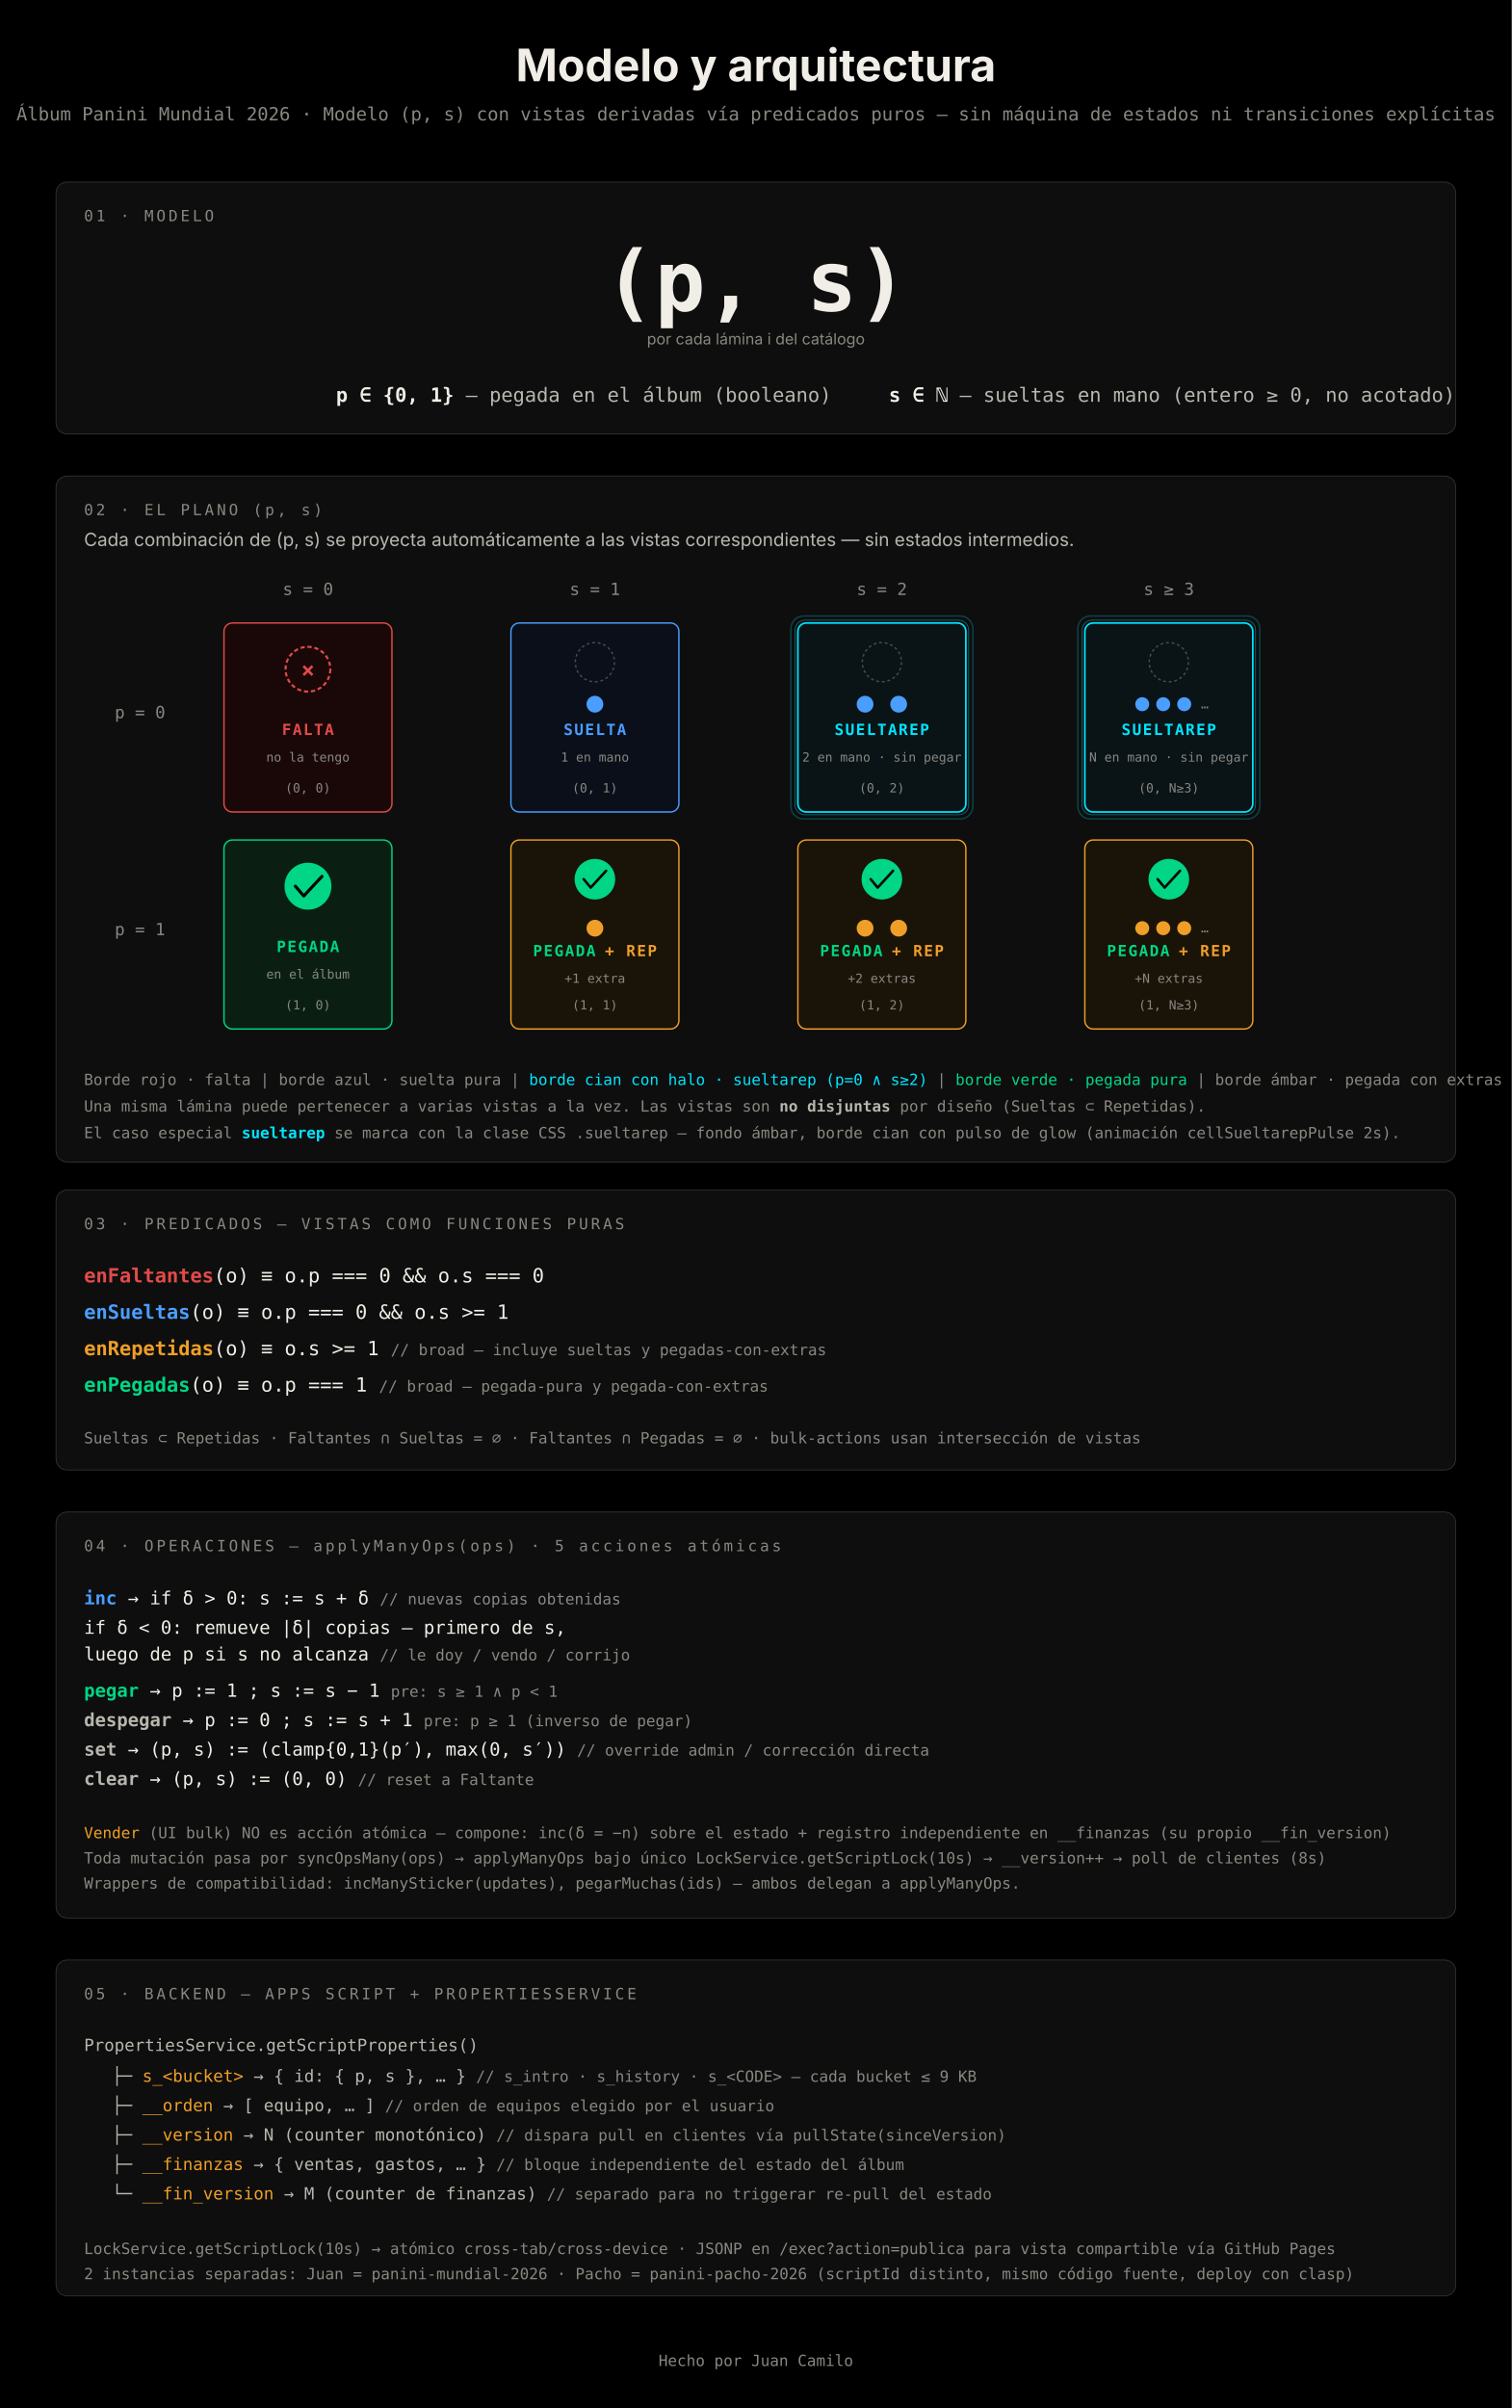
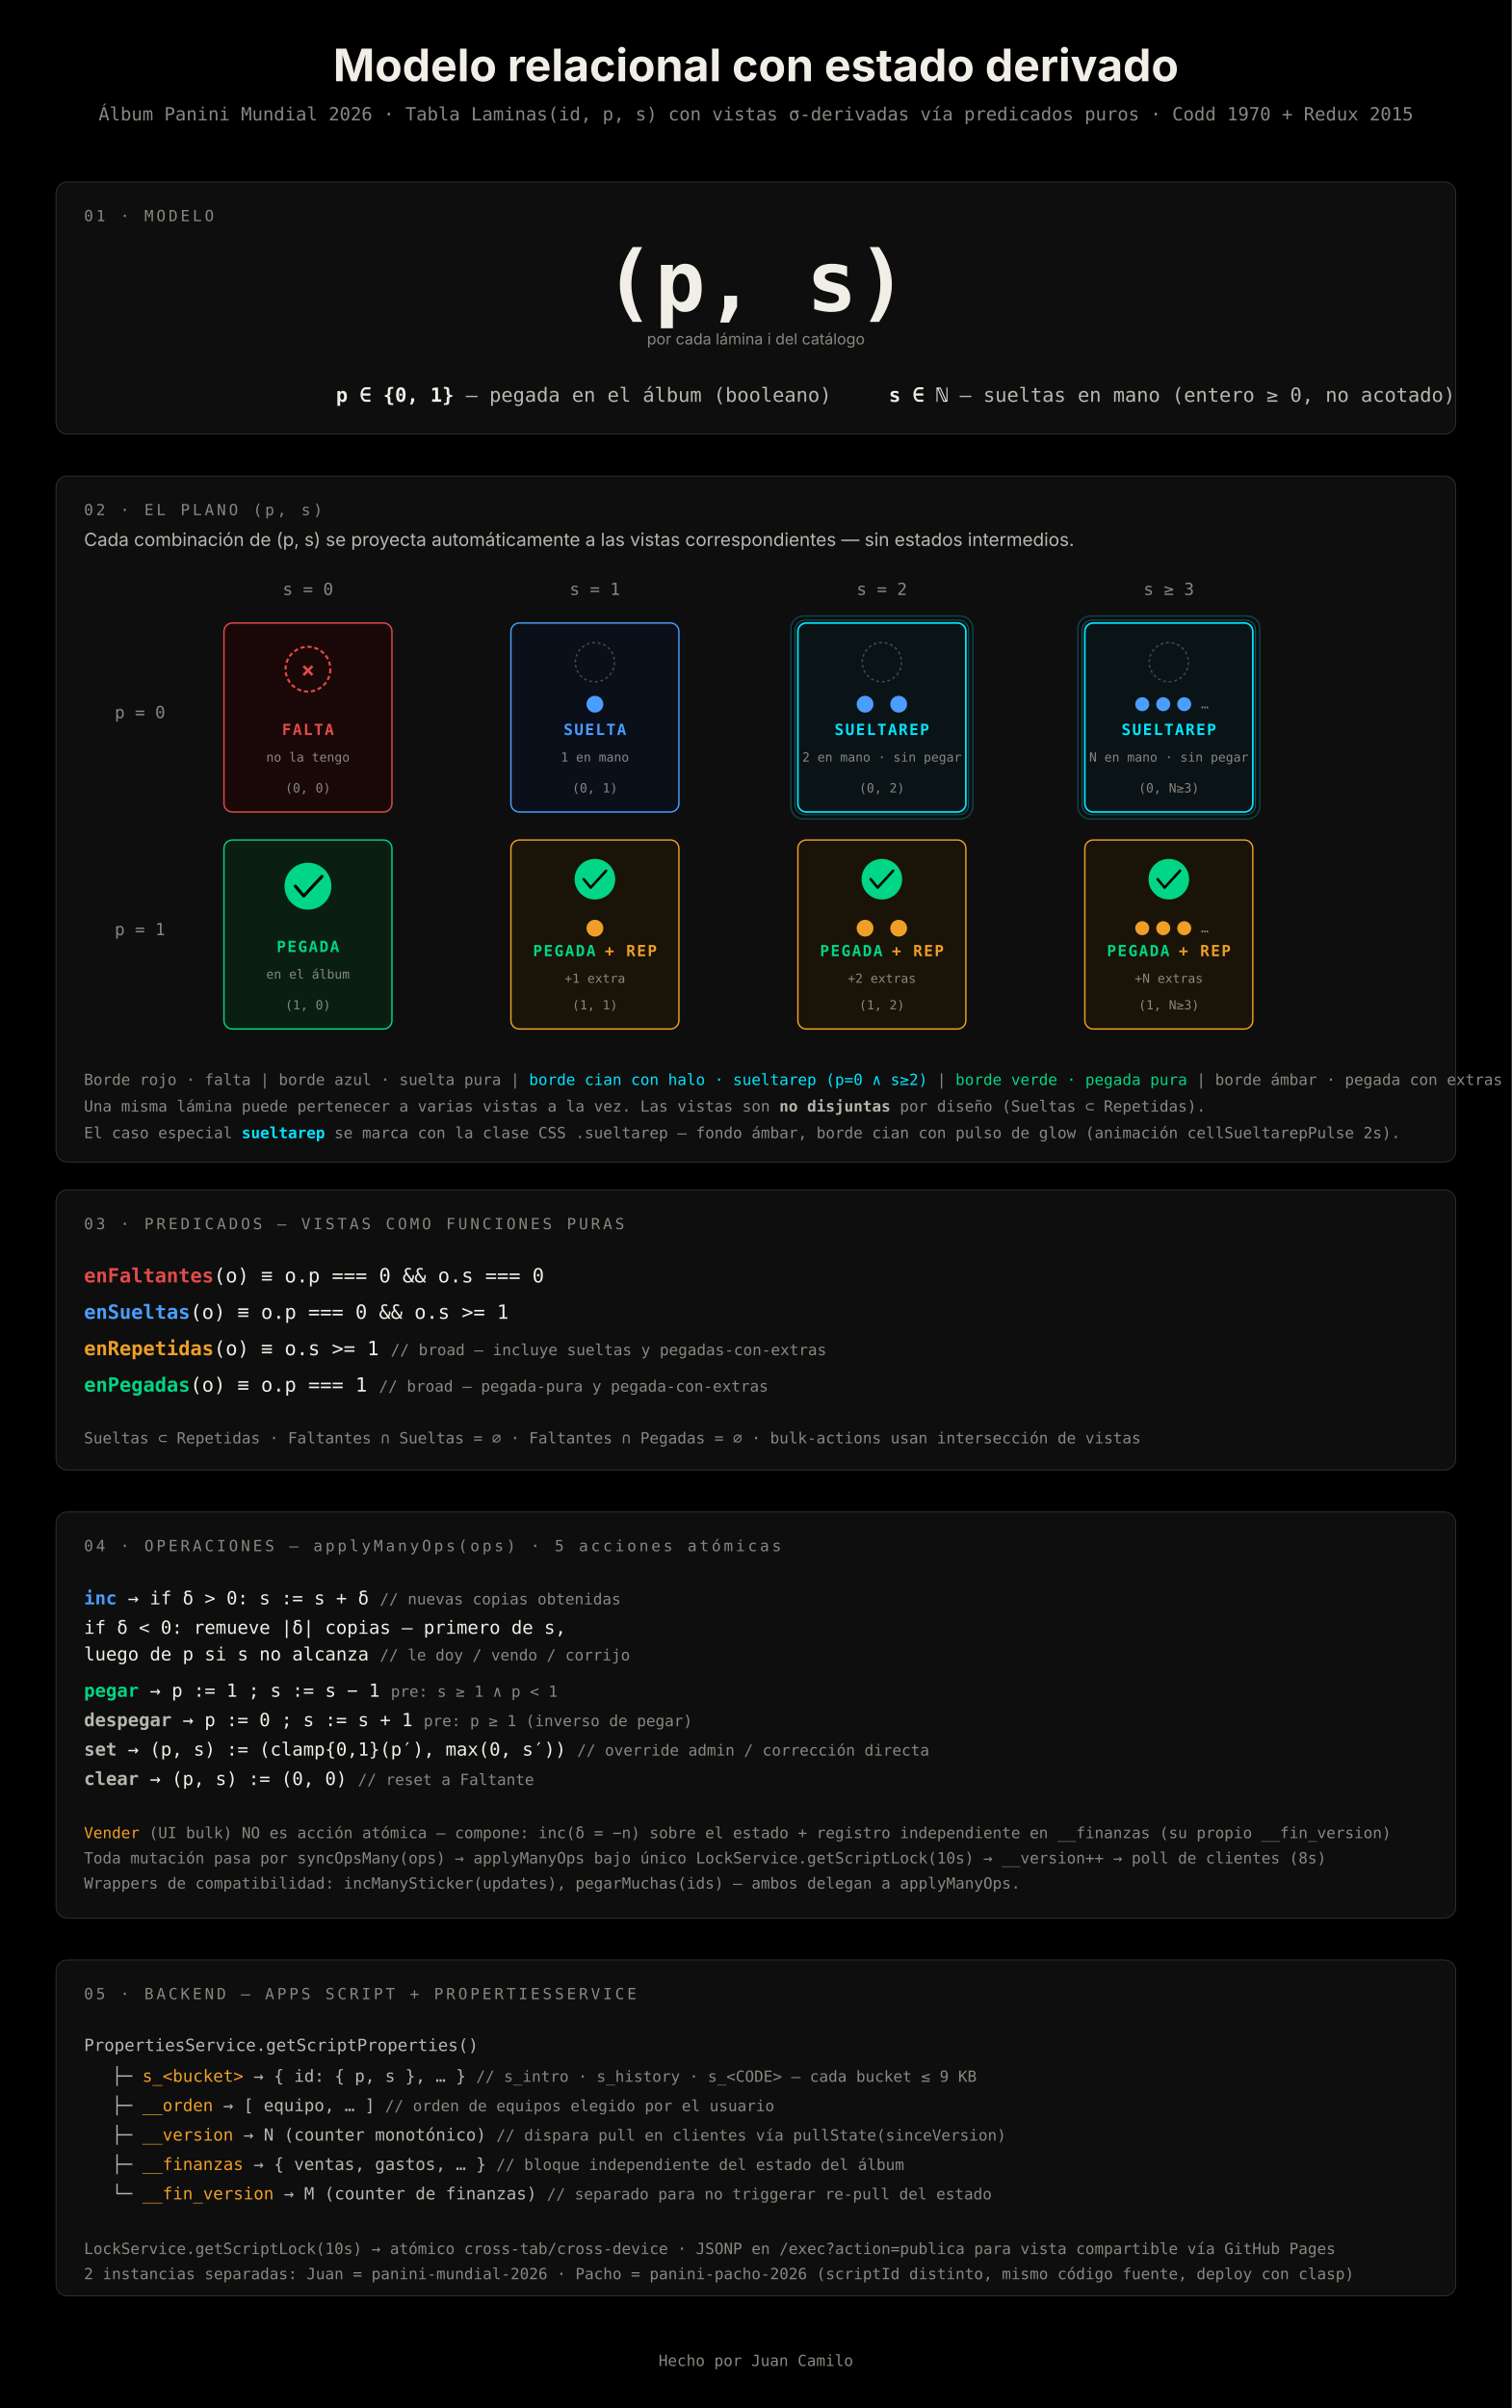
<svg xmlns="http://www.w3.org/2000/svg" viewBox="0 0 1080 1720" width="1080" height="1720" font-family="-apple-system, BlinkMacSystemFont, 'Inter', sans-serif">
  <defs>
    <style>
      .bg { fill: #000; }
      .panel { fill: #0e0e0e; stroke: #3a3a37; stroke-width: 0.5; }
      .text { fill: #f0eee6; }
      .text-2 { fill: #b8b6ae; }
      .text-3 { fill: #888780; }
      .mono { font-family: 'JetBrains Mono', 'Menlo', monospace; }
      .red { fill: #E24B4A; }
      .blue { fill: #4A9EFF; }
      .cyan { fill: #00E5FF; }
      .amber { fill: #EF9F27; }
      .green { fill: #00D685; }
    </style>
  </defs>
  <rect class="bg" width="1080" height="1720" />
-   <text x="540" y="58" text-anchor="middle" class="text" font-size="32" font-weight="700">Modelo y arquitectura</text>
-   <text x="540" y="86" text-anchor="middle" class="text-3 mono" font-size="13">Álbum Panini Mundial 2026  ·  Modelo (p, s) con vistas derivadas vía predicados puros — sin máquina de estados ni transiciones explícitas</text>
+   <text x="540" y="58" text-anchor="middle" class="text" font-size="32" font-weight="700">Modelo relacional con estado derivado</text>
+   <text x="540" y="86" text-anchor="middle" class="text-3 mono" font-size="13">Álbum Panini Mundial 2026  ·  Tabla Laminas(id, p, s) con vistas σ-derivadas vía predicados puros  ·  Codd 1970 + Redux 2015</text>
  <rect class="panel" x="40" y="130" width="1000" height="180" rx="8" />
  <text x="60" y="158" class="text-3 mono" font-size="11" letter-spacing="2">01  ·  MODELO</text>
  <text x="540" y="222" text-anchor="middle" class="text mono" font-size="60" font-weight="700">(p, s)</text>
  <text x="540" y="246" text-anchor="middle" class="text-3" font-size="11">por cada lámina i del catálogo</text>
  <text x="240" y="287" class="mono" font-size="14">
    <tspan class="text" font-weight="700">p ∈ {0, 1}</tspan>
    <tspan class="text-2">— pegada en el álbum (booleano)</tspan>
  </text>
  <text x="635" y="287" class="mono" font-size="14">
    <tspan class="text" font-weight="700">s ∈ ℕ</tspan>
    <tspan class="text-2">— sueltas en mano (entero ≥ 0, no acotado)</tspan>
  </text>
  <rect class="panel" x="40" y="340" width="1000" height="490" rx="8" />
  <text x="60" y="368" class="text-3 mono" font-size="11" letter-spacing="2">02  ·  EL PLANO (p, s)</text>
  <text x="60" y="390" class="text-2" font-size="13">Cada combinación de (p, s) se proyecta automáticamente a las vistas correspondientes — sin estados intermedios.</text>
  <text x="220" y="425" text-anchor="middle" class="text-3 mono" font-size="12">s = 0</text>
  <text x="425" y="425" text-anchor="middle" class="text-3 mono" font-size="12">s = 1</text>
  <text x="630" y="425" text-anchor="middle" class="text-3 mono" font-size="12">s = 2</text>
  <text x="835" y="425" text-anchor="middle" class="text-3 mono" font-size="12">s ≥ 3</text>
  <text x="100" y="513" text-anchor="middle" class="text-3 mono" font-size="12">p = 0</text>
  <text x="100" y="668" text-anchor="middle" class="text-3 mono" font-size="12">p = 1</text>
  <rect x="160" y="445" width="120" height="135" rx="6" fill="#1a0808" stroke="#E24B4A" stroke-width="1" />
  <circle cx="220" cy="478" r="16" fill="none" stroke="#E24B4A" stroke-width="1.5" stroke-dasharray="3,2" />
  <text x="220" y="484" text-anchor="middle" class="red mono" font-size="16" font-weight="700">×</text>
  <text x="220" y="525" text-anchor="middle" class="red mono" font-size="11" font-weight="700" letter-spacing="1">FALTA</text>
  <text x="220" y="544" text-anchor="middle" class="text-3 mono" font-size="9">no la tengo</text>
  <text x="220" y="566" text-anchor="middle" class="text-3 mono" font-size="9">(0, 0)</text>
  <rect x="365" y="445" width="120" height="135" rx="6" fill="#0a0f1a" stroke="#4A9EFF" stroke-width="1" />
  <circle cx="425" cy="473" r="14" fill="none" stroke="#888780" stroke-width="1" stroke-dasharray="2,2" opacity="0.5" />
  <circle cx="425" cy="503" r="6" fill="#4A9EFF" />
  <text x="425" y="525" text-anchor="middle" class="blue mono" font-size="11" font-weight="700" letter-spacing="1">SUELTA</text>
  <text x="425" y="544" text-anchor="middle" class="text-3 mono" font-size="9">1 en mano</text>
  <text x="425" y="566" text-anchor="middle" class="text-3 mono" font-size="9">(0, 1)</text>
  <rect x="565" y="440" width="130" height="145" rx="9" fill="none" stroke="#00E5FF" stroke-width="1" opacity="0.25" />
  <rect x="568" y="443" width="124" height="139" rx="7" fill="none" stroke="#00E5FF" stroke-width="0.5" opacity="0.5" />
  <rect x="570" y="445" width="120" height="135" rx="6" fill="#0a1316" stroke="#00E5FF" stroke-width="1.2" />
  <circle cx="630" cy="473" r="14" fill="none" stroke="#888780" stroke-width="1" stroke-dasharray="2,2" opacity="0.5" />
  <circle cx="618" cy="503" r="6" fill="#4A9EFF" />
  <circle cx="642" cy="503" r="6" fill="#4A9EFF" />
  <text x="630" y="525" text-anchor="middle" class="cyan mono" font-size="11" font-weight="700" letter-spacing="1">SUELTAREP</text>
  <text x="630" y="544" text-anchor="middle" class="text-3 mono" font-size="9">2 en mano · sin pegar</text>
  <text x="630" y="566" text-anchor="middle" class="text-3 mono" font-size="9">(0, 2)</text>
  <rect x="770" y="440" width="130" height="145" rx="9" fill="none" stroke="#00E5FF" stroke-width="1" opacity="0.25" />
  <rect x="773" y="443" width="124" height="139" rx="7" fill="none" stroke="#00E5FF" stroke-width="0.5" opacity="0.5" />
  <rect x="775" y="445" width="120" height="135" rx="6" fill="#0a1316" stroke="#00E5FF" stroke-width="1.2" />
  <circle cx="835" cy="473" r="14" fill="none" stroke="#888780" stroke-width="1" stroke-dasharray="2,2" opacity="0.5" />
  <circle cx="816" cy="503" r="5" fill="#4A9EFF" />
  <circle cx="831" cy="503" r="5" fill="#4A9EFF" />
  <circle cx="846" cy="503" r="5" fill="#4A9EFF" />
  <text x="858" y="506" class="text-3 mono" font-size="9">…</text>
  <text x="835" y="525" text-anchor="middle" class="cyan mono" font-size="11" font-weight="700" letter-spacing="1">SUELTAREP</text>
  <text x="835" y="544" text-anchor="middle" class="text-3 mono" font-size="9">N en mano · sin pegar</text>
  <text x="835" y="566" text-anchor="middle" class="text-3 mono" font-size="9">(0, N≥3)</text>
  <rect x="160" y="600" width="120" height="135" rx="6" fill="#0a1f12" stroke="#00D685" stroke-width="1" />
  <circle cx="220" cy="633" r="16" fill="#00D685" stroke="#00D685" stroke-width="1.5" />
  <path d="M 211 633 L 217 640 L 230 626" stroke="#000" stroke-width="2.2" fill="none" stroke-linecap="round" stroke-linejoin="round" />
  <text x="220" y="680" text-anchor="middle" class="green mono" font-size="11" font-weight="700" letter-spacing="1">PEGADA</text>
  <text x="220" y="699" text-anchor="middle" class="text-3 mono" font-size="9">en el álbum</text>
  <text x="220" y="721" text-anchor="middle" class="text-3 mono" font-size="9">(1, 0)</text>
  <rect x="365" y="600" width="120" height="135" rx="6" fill="#1a1308" stroke="#EF9F27" stroke-width="1" />
  <circle cx="425" cy="628" r="14" fill="#00D685" stroke="#00D685" stroke-width="1" />
  <path d="M 417 628 L 422 634 L 433 622" stroke="#000" stroke-width="1.8" fill="none" stroke-linecap="round" stroke-linejoin="round" />
  <circle cx="425" cy="663" r="6" fill="#EF9F27" />
  <text x="425" y="683" text-anchor="middle" class="mono" font-size="11" font-weight="700" letter-spacing="1">
    <tspan fill="#00D685">PEGADA</tspan>
    <tspan fill="#EF9F27">+ REP</tspan>
  </text>
  <text x="425" y="702" text-anchor="middle" class="text-3 mono" font-size="9">+1 extra</text>
  <text x="425" y="721" text-anchor="middle" class="text-3 mono" font-size="9">(1, 1)</text>
  <rect x="570" y="600" width="120" height="135" rx="6" fill="#1a1308" stroke="#EF9F27" stroke-width="1" />
  <circle cx="630" cy="628" r="14" fill="#00D685" stroke="#00D685" stroke-width="1" />
  <path d="M 622 628 L 627 634 L 638 622" stroke="#000" stroke-width="1.8" fill="none" stroke-linecap="round" stroke-linejoin="round" />
  <circle cx="618" cy="663" r="6" fill="#EF9F27" />
  <circle cx="642" cy="663" r="6" fill="#EF9F27" />
  <text x="630" y="683" text-anchor="middle" class="mono" font-size="11" font-weight="700" letter-spacing="1">
    <tspan fill="#00D685">PEGADA</tspan>
    <tspan fill="#EF9F27">+ REP</tspan>
  </text>
  <text x="630" y="702" text-anchor="middle" class="text-3 mono" font-size="9">+2 extras</text>
  <text x="630" y="721" text-anchor="middle" class="text-3 mono" font-size="9">(1, 2)</text>
  <rect x="775" y="600" width="120" height="135" rx="6" fill="#1a1308" stroke="#EF9F27" stroke-width="1" />
  <circle cx="835" cy="628" r="14" fill="#00D685" stroke="#00D685" stroke-width="1" />
  <path d="M 827 628 L 832 634 L 843 622" stroke="#000" stroke-width="1.8" fill="none" stroke-linecap="round" stroke-linejoin="round" />
  <circle cx="816" cy="663" r="5" fill="#EF9F27" />
  <circle cx="831" cy="663" r="5" fill="#EF9F27" />
  <circle cx="846" cy="663" r="5" fill="#EF9F27" />
  <text x="858" y="666" class="text-3 mono" font-size="9">…</text>
  <text x="835" y="683" text-anchor="middle" class="mono" font-size="11" font-weight="700" letter-spacing="1">
    <tspan fill="#00D685">PEGADA</tspan>
    <tspan fill="#EF9F27">+ REP</tspan>
  </text>
  <text x="835" y="702" text-anchor="middle" class="text-3 mono" font-size="9">+N extras</text>
  <text x="835" y="721" text-anchor="middle" class="text-3 mono" font-size="9">(1, N≥3)</text>
  <text x="60" y="775" class="text-3 mono" font-size="11">Borde rojo · falta   |   borde azul · suelta pura   |   <tspan class="cyan">borde cian con halo · sueltarep (p=0 ∧ s≥2)</tspan>   |   <tspan class="green">borde verde · pegada pura</tspan>   |   borde ámbar · pegada con extras</text>
  <text x="60" y="794" class="text-3 mono" font-size="11">Una misma lámina puede pertenecer a varias vistas a la vez. Las vistas son <tspan class="text-2" font-weight="700">no disjuntas</tspan> por diseño (Sueltas ⊂ Repetidas).</text>
  <text x="60" y="813" class="text-3 mono" font-size="11">El caso especial <tspan class="cyan" font-weight="700">sueltarep</tspan> se marca con la clase CSS .sueltarep — fondo ámbar, borde cian con pulso de glow (animación cellSueltarepPulse 2s).</text>
  <rect class="panel" x="40" y="850" width="1000" height="200" rx="8" />
  <text x="60" y="878" class="text-3 mono" font-size="11" letter-spacing="2">03  ·  PREDICADOS — VISTAS COMO FUNCIONES PURAS</text>
  <text x="60" y="916" class="mono text" font-size="14">
    <tspan class="red" font-weight="700">enFaltantes</tspan>(o)  ≡  o.p === 0  &amp;&amp;  o.s === 0</text>
  <text x="60" y="942" class="mono text" font-size="14">
    <tspan class="blue" font-weight="700">enSueltas</tspan>(o)    ≡  o.p === 0  &amp;&amp;  o.s &gt;= 1</text>
  <text x="60" y="968" class="mono text" font-size="14">
    <tspan class="amber" font-weight="700">enRepetidas</tspan>(o)  ≡  o.s &gt;= 1                   <tspan class="text-3" font-size="11">// broad — incluye sueltas y pegadas-con-extras</tspan>
  </text>
  <text x="60" y="994" class="mono text" font-size="14">
    <tspan class="green" font-weight="700">enPegadas</tspan>(o)    ≡  o.p === 1                   <tspan class="text-3" font-size="11">// broad — pegada-pura y pegada-con-extras</tspan>
  </text>
  <text x="60" y="1031" class="text-3 mono" font-size="11">Sueltas ⊂ Repetidas    ·    Faltantes ∩ Sueltas = ∅    ·    Faltantes ∩ Pegadas = ∅    ·    bulk-actions usan intersección de vistas</text>
  <rect class="panel" x="40" y="1080" width="1000" height="290" rx="8" />
  <text x="60" y="1108" class="text-3 mono" font-size="11" letter-spacing="2">04  ·  OPERACIONES — applyManyOps(ops)  ·  5 acciones atómicas</text>
  <text x="60" y="1146" class="mono text" font-size="13">
    <tspan class="blue" font-weight="700">inc</tspan>       →   if δ &gt; 0:  s := s + δ                                  <tspan class="text-3" font-size="11">// nuevas copias obtenidas</tspan>
  </text>
  <text x="60" y="1167" class="mono text" font-size="13">                if δ &lt; 0:  remueve |δ| copias — primero de s,                </text>
  <text x="60" y="1186" class="mono text" font-size="13">                                                    luego de p si s no alcanza  <tspan class="text-3" font-size="11">// le doy / vendo / corrijo</tspan>
  </text>
  <text x="60" y="1212" class="mono text" font-size="13">
    <tspan class="green" font-weight="700">pegar</tspan>     →   p := 1 ;  s := s − 1                          <tspan class="text-3" font-size="11">pre: s ≥ 1  ∧  p &lt; 1</tspan>
  </text>
  <text x="60" y="1233" class="mono text" font-size="13">
    <tspan class="text-2" font-weight="700">despegar</tspan>  →   p := 0 ;  s := s + 1                          <tspan class="text-3" font-size="11">pre: p ≥ 1   (inverso de pegar)</tspan>
  </text>
  <text x="60" y="1254" class="mono text" font-size="13">
    <tspan class="text-2" font-weight="700">set</tspan>       →   (p, s) := (clamp{0,1}(p′), max(0, s′))         <tspan class="text-3" font-size="11">// override admin / corrección directa</tspan>
  </text>
  <text x="60" y="1275" class="mono text" font-size="13">
    <tspan class="text-2" font-weight="700">clear</tspan>     →   (p, s) := (0, 0)                              <tspan class="text-3" font-size="11">// reset a Faltante</tspan>
  </text>
  <text x="60" y="1313" class="text-3 mono" font-size="11">
    <tspan class="amber">Vender</tspan> (UI bulk) NO es acción atómica — compone:  inc(δ = −n) sobre el estado  +  registro independiente en __finanzas (su propio __fin_version)</text>
  <text x="60" y="1331" class="text-3 mono" font-size="11">Toda mutación pasa por syncOpsMany(ops) → applyManyOps bajo único LockService.getScriptLock(10s) → __version++  →  poll de clientes (8s)</text>
  <text x="60" y="1349" class="text-3 mono" font-size="11">Wrappers de compatibilidad: incManySticker(updates), pegarMuchas(ids) — ambos delegan a applyManyOps.</text>
  <rect class="panel" x="40" y="1400" width="1000" height="240" rx="8" />
  <text x="60" y="1428" class="text-3 mono" font-size="11" letter-spacing="2">05  ·  BACKEND — APPS SCRIPT + PROPERTIESSERVICE</text>
  <text x="60" y="1465" class="mono text-2" font-size="12">PropertiesService.getScriptProperties()</text>
  <text x="80" y="1487" class="mono" font-size="12">
    <tspan class="text-2">├─</tspan>
    <tspan class="amber">s_&lt;bucket&gt;</tspan>
    <tspan class="text-2">→  { id: { p, s }, … }</tspan>
    <tspan class="text-3" font-size="11">// s_intro · s_history · s_&lt;CODE&gt; — cada bucket ≤ 9 KB</tspan>
  </text>
  <text x="80" y="1508" class="mono" font-size="12">
    <tspan class="text-2">├─</tspan>
    <tspan class="amber">__orden</tspan>
    <tspan class="text-2">→  [ equipo, … ]</tspan>
    <tspan class="text-3" font-size="11">// orden de equipos elegido por el usuario</tspan>
  </text>
  <text x="80" y="1529" class="mono" font-size="12">
    <tspan class="text-2">├─</tspan>
    <tspan class="amber">__version</tspan>
    <tspan class="text-2">→  N (counter monotónico)</tspan>
    <tspan class="text-3" font-size="11">// dispara pull en clientes vía pullState(sinceVersion)</tspan>
  </text>
  <text x="80" y="1550" class="mono" font-size="12">
    <tspan class="text-2">├─</tspan>
    <tspan class="amber">__finanzas</tspan>
    <tspan class="text-2">→  { ventas, gastos, … }</tspan>
    <tspan class="text-3" font-size="11">// bloque independiente del estado del álbum</tspan>
  </text>
  <text x="80" y="1571" class="mono" font-size="12">
    <tspan class="text-2">└─</tspan>
    <tspan class="amber">__fin_version</tspan>
    <tspan class="text-2">→  M (counter de finanzas)</tspan>
    <tspan class="text-3" font-size="11">// separado para no triggerar re-pull del estado</tspan>
  </text>
  <text x="60" y="1610" class="text-3 mono" font-size="11">LockService.getScriptLock(10s)  →  atómico cross-tab/cross-device   ·   JSONP en /exec?action=publica para vista compartible vía GitHub Pages</text>
  <text x="60" y="1628" class="text-3 mono" font-size="11">2 instancias separadas: Juan = panini-mundial-2026  ·  Pacho = panini-pacho-2026   (scriptId distinto, mismo código fuente, deploy con clasp)</text>
  <text x="540" y="1690" text-anchor="middle" class="text-3 mono" font-size="11">Hecho por Juan Camilo</text>
</svg>
